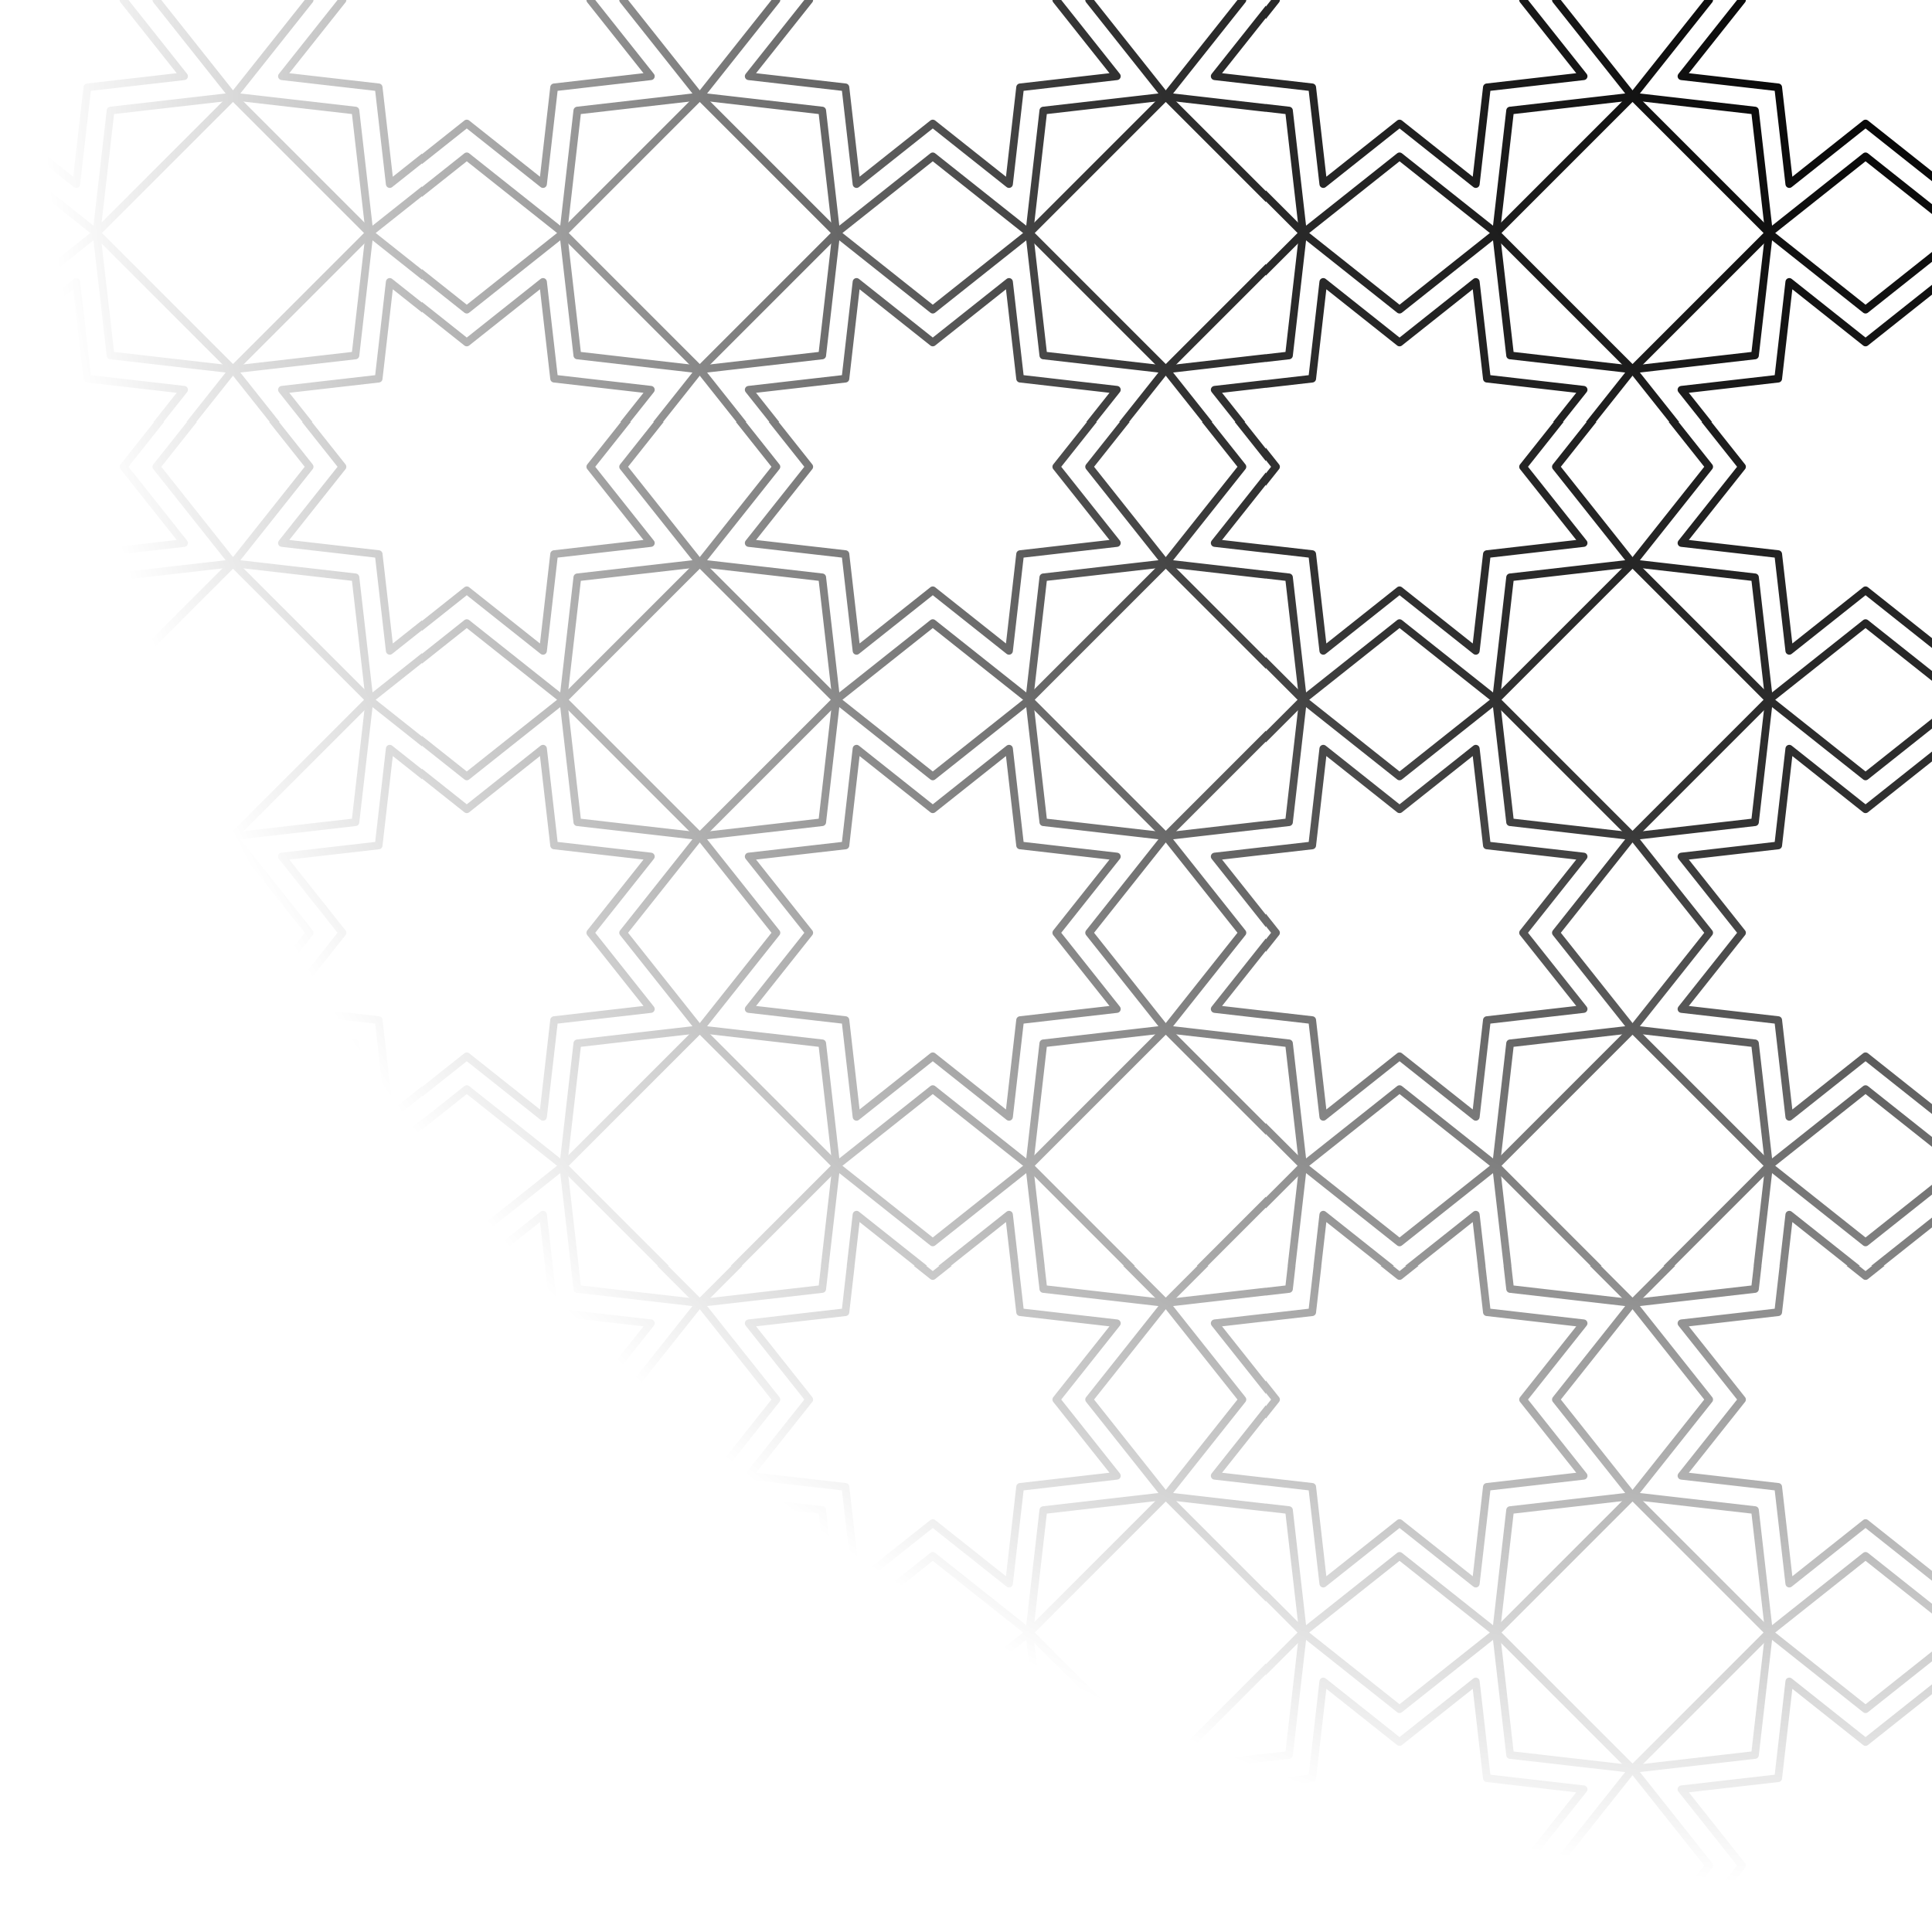
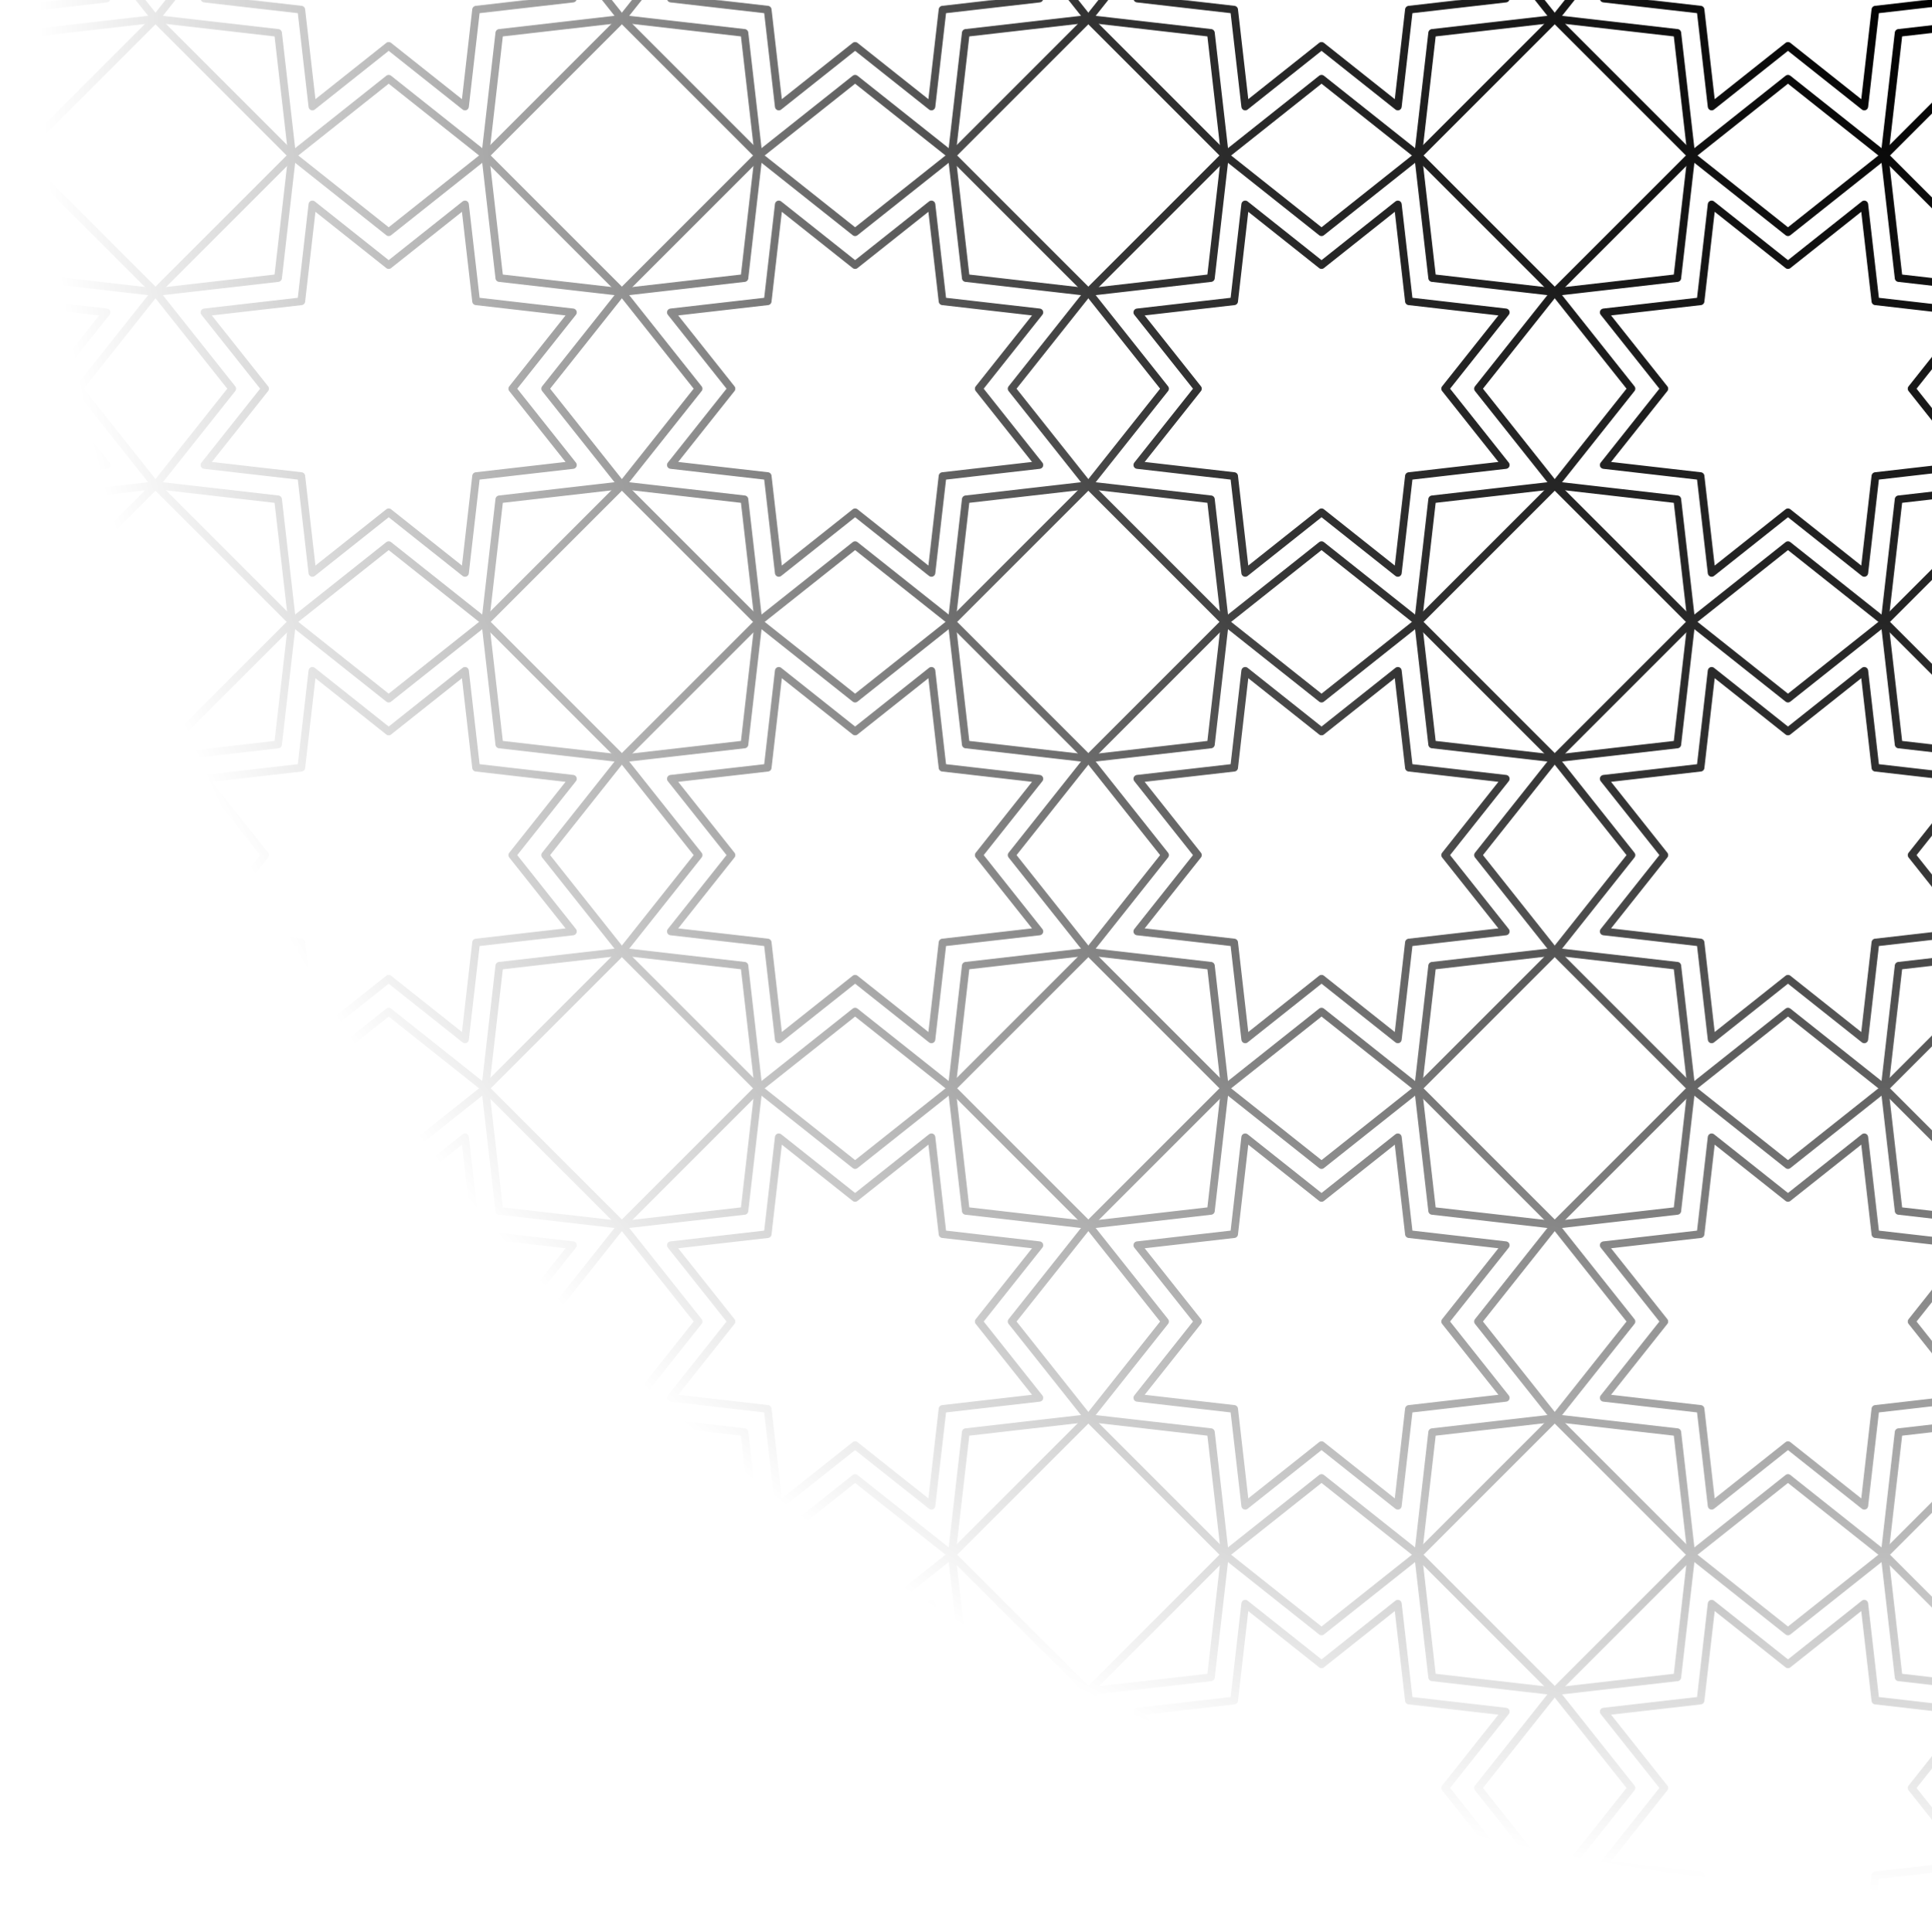
<svg xmlns="http://www.w3.org/2000/svg" aria-hidden="true" viewBox="0 0 300 300">
  <defs>
    <radialGradient id="a" cx="300" cy="0" r="294" gradientUnits="userSpaceOnUse">
      <stop offset="0" stop-color="#fff" />
      <stop offset=".45" stop-color="#fff" stop-opacity=".8" />
      <stop offset="1" stop-color="#fff" stop-opacity="0" />
    </radialGradient>
-     <pattern id="b" width="72.426" height="72.426" patternUnits="userSpaceOnUse">
+     <pattern id="b" width="72.426" height="72.426" patternTransform="translate(60.355 60.355)" patternUnits="userSpaceOnUse">
      <g fill="none" stroke="currentColor" stroke-linejoin="round" stroke-width="1.2">
        <path d="m36.213 15-19.029 2.184L15 36.213 0 24.302l-15 11.911-2.184-19.029L-36.213 15l11.911-15-11.911-15 19.029-2.184L-15-36.213 0-24.302l15-11.911 2.184 19.029L36.213-15 24.302 0Z" />
        <path d="m28.608 11.85-15.033 1.725-1.725 15.033L0 19.199l-11.85 9.409-1.725-15.033-15.033-1.725L-19.199 0l-9.409-11.85 15.033-1.725 1.725-15.033L0-19.199l11.85-9.409 1.725 15.033 15.033 1.725L19.199 0ZM108.64 15l-19.029 2.184-2.185 19.029-15-11.911-15 11.911-2.184-19.029L36.213 15 48.124 0 36.213-15l19.029-2.184 2.184-19.029 15 11.911 15-11.911 2.185 19.029L108.64-15 96.728 0Z" />
        <path d="m101.035 11.85-15.033 1.725-1.726 15.033-11.85-9.409-11.85 9.409-1.725-15.033-15.033-1.725L53.228 0l-9.41-11.85 15.033-1.725 1.725-15.033 11.85 9.409 11.85-9.409 1.726 15.033 15.033 1.725L91.625 0ZM36.213 87.426l-19.029 2.185L15 108.64 0 96.728l-15 11.912-2.184-19.029-19.029-2.185 11.911-15-11.911-15 19.029-2.184L-15 36.213 0 48.124l15-11.911 2.184 19.029 19.029 2.184-11.911 15Z" />
        <path d="m28.608 84.276-15.033 1.726-1.725 15.033L0 91.625l-11.85 9.41-1.725-15.033-15.033-1.726 9.409-11.85-9.409-11.85 15.033-1.725 1.725-15.033L0 53.228l11.85-9.41 1.725 15.033 15.033 1.725-9.409 11.85Zm80.032 3.15-19.029 2.185-2.185 19.029-15-11.912-15 11.912-2.184-19.029-19.029-2.185 11.911-15-11.911-15 19.029-2.184 2.184-19.029 15 11.911 15-11.911 2.185 19.029 19.029 2.184-11.912 15Z" />
        <path d="m101.035 84.276-15.033 1.726-1.726 15.033-11.85-9.41-11.85 9.41-1.725-15.033-15.033-1.726 9.41-11.85-9.41-11.85 15.033-1.725 1.725-15.033 11.85 9.41 11.85-9.41 1.726 15.033 15.033 1.725-9.41 11.85ZM57.426 36.213 36.213 57.426 15 36.213 36.213 15Z" />
      </g>
    </pattern>
    <mask id="c">
      <path fill="url(#a)" d="M0 0h300v300H0z" />
    </mask>
  </defs>
  <path fill="url(#b)" d="M0 0h300v300H0z" mask="url(#c)" />
</svg>
